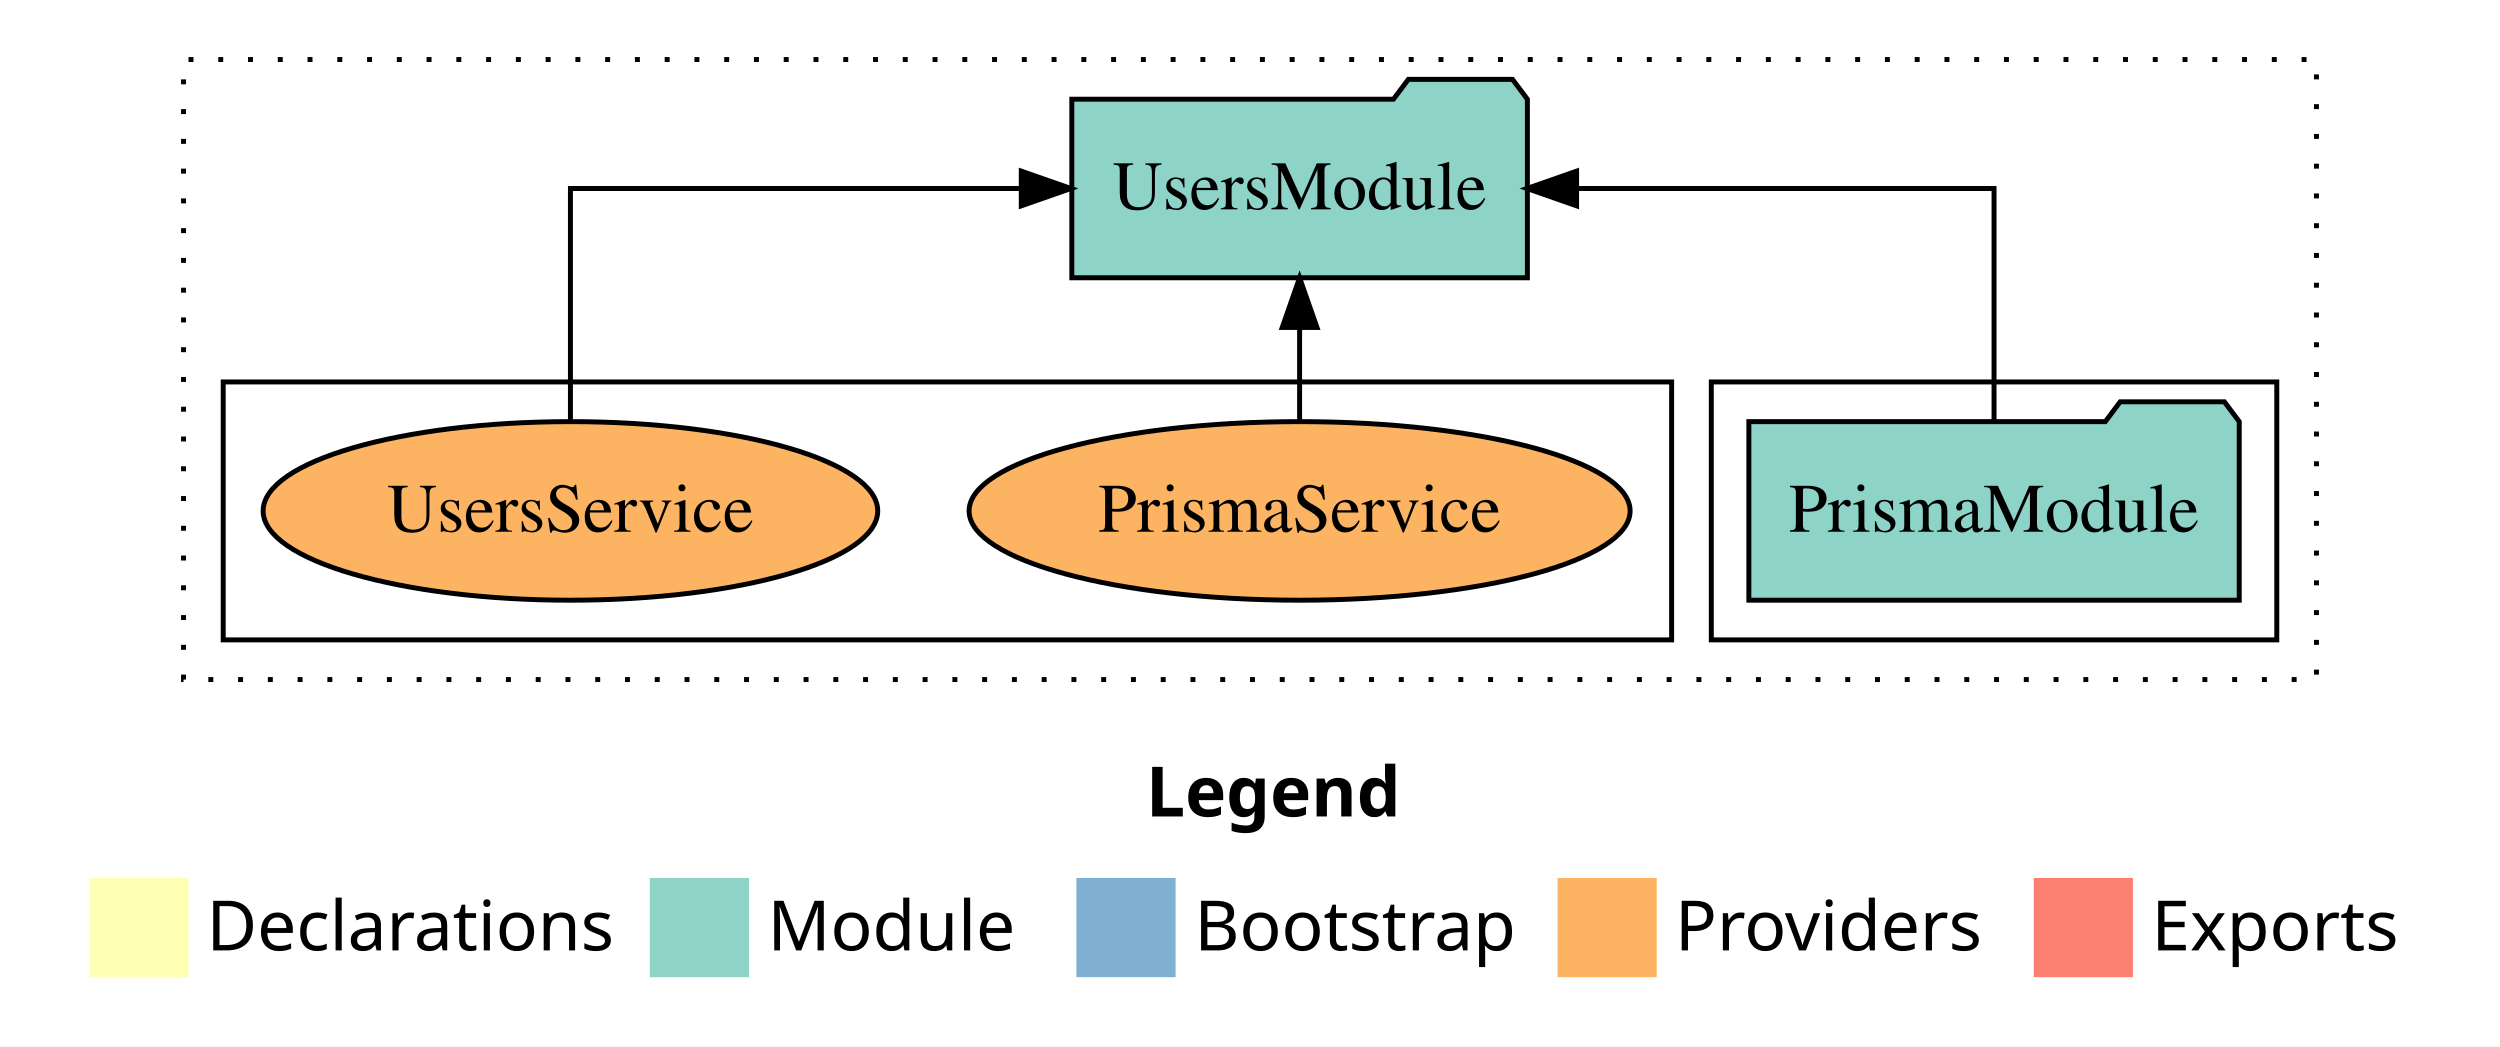
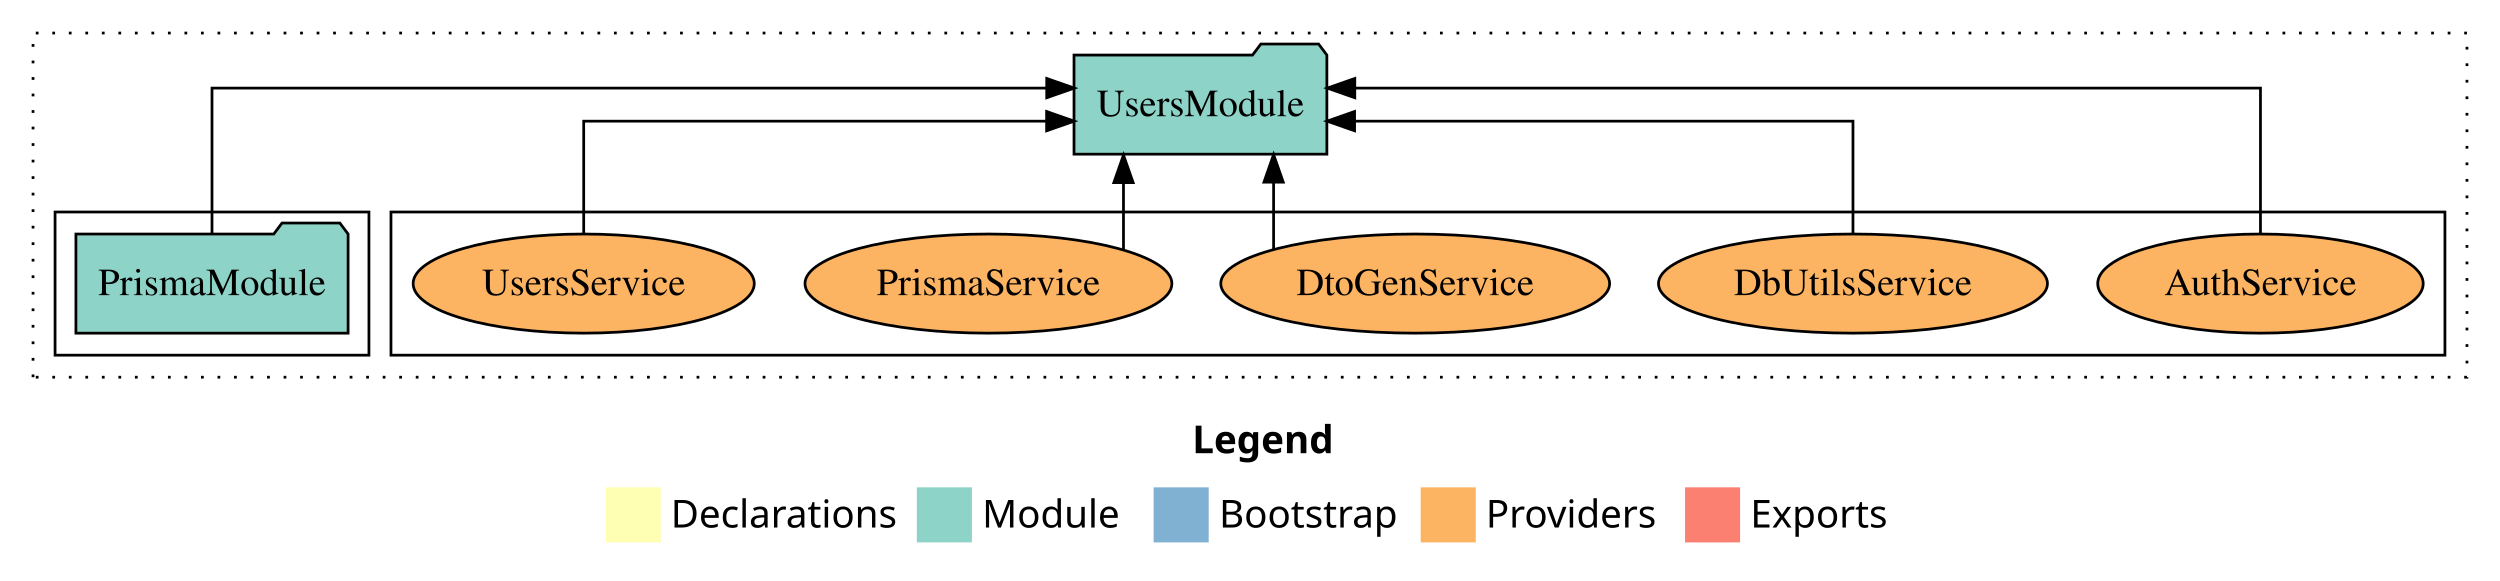
- <svg xmlns="http://www.w3.org/2000/svg" width="504pt" height="211pt" viewBox="0.00 0.00 504.00 211.00">
+ <svg xmlns="http://www.w3.org/2000/svg" width="908pt" height="211pt" viewBox="0.00 0.00 908.00 211.00">
  <g id="graph0" class="graph" transform="scale(1 1) rotate(0) translate(4 207)">
-     <polygon fill="white" stroke="transparent" points="-4,4 -4,-207 500,-207 500,4 -4,4" />
-     <text text-anchor="start" x="227.01" y="-42.4" font-family="Times-12" font-weight="bold" font-size="14.00">Legend</text>
-     <polygon fill="#ffffb3" stroke="transparent" points="14,-10 14,-30 34,-30 34,-10 14,-10" />
-     <text text-anchor="start" x="37.63" y="-15.4" font-family="Times-12" font-size="14.00">  Declarations</text>
-     <polygon fill="#8dd3c7" stroke="transparent" points="127,-10 127,-30 147,-30 147,-10 127,-10" />
-     <text text-anchor="start" x="150.73" y="-15.4" font-family="Times-12" font-size="14.00">  Module</text>
-     <polygon fill="#80b1d3" stroke="transparent" points="213,-10 213,-30 233,-30 233,-10 213,-10" />
-     <text text-anchor="start" x="236.78" y="-15.4" font-family="Times-12" font-size="14.00">  Bootstrap</text>
-     <polygon fill="#fdb462" stroke="transparent" points="310,-10 310,-30 330,-30 330,-10 310,-10" />
-     <text text-anchor="start" x="333.67" y="-15.4" font-family="Times-12" font-size="14.00">  Providers</text>
-     <polygon fill="#fb8072" stroke="transparent" points="406,-10 406,-30 426,-30 426,-10 406,-10" />
-     <text text-anchor="start" x="429.73" y="-15.4" font-family="Times-12" font-size="14.00">  Exports</text>
+     <polygon fill="white" stroke="transparent" points="-4,4 -4,-207 904,-207 904,4 -4,4" />
+     <text text-anchor="start" x="429.01" y="-42.4" font-family="Times-12" font-weight="bold" font-size="14.00">Legend</text>
+     <polygon fill="#ffffb3" stroke="transparent" points="216,-10 216,-30 236,-30 236,-10 216,-10" />
+     <text text-anchor="start" x="239.63" y="-15.4" font-family="Times-12" font-size="14.00">  Declarations</text>
+     <polygon fill="#8dd3c7" stroke="transparent" points="329,-10 329,-30 349,-30 349,-10 329,-10" />
+     <text text-anchor="start" x="352.73" y="-15.4" font-family="Times-12" font-size="14.00">  Module</text>
+     <polygon fill="#80b1d3" stroke="transparent" points="415,-10 415,-30 435,-30 435,-10 415,-10" />
+     <text text-anchor="start" x="438.78" y="-15.4" font-family="Times-12" font-size="14.00">  Bootstrap</text>
+     <polygon fill="#fdb462" stroke="transparent" points="512,-10 512,-30 532,-30 532,-10 512,-10" />
+     <text text-anchor="start" x="535.67" y="-15.4" font-family="Times-12" font-size="14.00">  Providers</text>
+     <polygon fill="#fb8072" stroke="transparent" points="608,-10 608,-30 628,-30 628,-10 608,-10" />
+     <text text-anchor="start" x="631.73" y="-15.4" font-family="Times-12" font-size="14.00">  Exports</text>
    <g id="clust1" class="cluster">
-       <polygon fill="none" stroke="black" stroke-dasharray="1,5" points="33,-70 33,-195 463,-195 463,-70 33,-70" />
+       <polygon fill="none" stroke="black" stroke-dasharray="1,5" points="8,-70 8,-195 892,-195 892,-70 8,-70" />
+     </g>
+     <g id="clust6" class="cluster">
+       <polygon fill="none" stroke="black" points="138,-78 138,-130 884,-130 884,-78 138,-78" />
    </g>
    <g id="clust3" class="cluster">
-       <polygon fill="none" stroke="black" points="341,-78 341,-130 455,-130 455,-78 341,-78" />
-     </g>
-     <g id="clust6" class="cluster">
-       <polygon fill="none" stroke="black" points="41,-78 41,-130 333,-130 333,-78 41,-78" />
+       <polygon fill="none" stroke="black" points="16,-78 16,-130 130,-130 130,-78 16,-78" />
    </g>
    <g id="node1" class="node">
-       <polygon fill="#8dd3c7" stroke="black" points="447.43,-122 444.43,-126 423.43,-126 420.43,-122 348.57,-122 348.57,-86 447.43,-86 447.43,-122" />
-       <text text-anchor="middle" x="398" y="-99.8" font-family="Times,serif" font-size="14.00">PrismaModule</text>
+       <polygon fill="#8dd3c7" stroke="black" points="122.43,-122 119.43,-126 98.43,-126 95.43,-122 23.57,-122 23.57,-86 122.43,-86 122.43,-122" />
+       <text text-anchor="middle" x="73" y="-99.8" font-family="Times,serif" font-size="14.00">PrismaModule</text>
    </g>
    <g id="node2" class="node">
-       <polygon fill="#8dd3c7" stroke="black" points="303.92,-187 300.92,-191 279.92,-191 276.92,-187 212.08,-187 212.08,-151 303.92,-151 303.92,-187" />
-       <text text-anchor="middle" x="258" y="-164.8" font-family="Times,serif" font-size="14.00">UsersModule</text>
+       <polygon fill="#8dd3c7" stroke="black" points="477.92,-187 474.92,-191 453.92,-191 450.92,-187 386.08,-187 386.08,-151 477.92,-151 477.92,-187" />
+       <text text-anchor="middle" x="432" y="-164.8" font-family="Times,serif" font-size="14.00">UsersModule</text>
    </g>
    <g id="edge1" class="edge">
-       <path fill="none" stroke="black" d="M398,-122.11C398,-141.34 398,-169 398,-169 398,-169 313.84,-169 313.84,-169" />
-       <polygon fill="black" stroke="black" points="313.84,-165.5 303.84,-169 313.84,-172.5 313.84,-165.5" />
+       <path fill="none" stroke="black" d="M73,-122.28C73,-143.32 73,-175 73,-175 73,-175 376.17,-175 376.17,-175" />
+       <polygon fill="black" stroke="black" points="376.17,-178.5 386.17,-175 376.17,-171.5 376.17,-178.5" />
    </g>
    <g id="node3" class="node">
-       <ellipse fill="#fdb462" stroke="black" cx="258" cy="-104" rx="66.63" ry="18" />
-       <text text-anchor="middle" x="258" y="-99.8" font-family="Times,serif" font-size="14.00">PrismaService</text>
+       <ellipse fill="#fdb462" stroke="black" cx="817" cy="-104" rx="59.11" ry="18" />
+       <text text-anchor="middle" x="817" y="-99.8" font-family="Times,serif" font-size="14.00">AuthService</text>
    </g>
    <g id="edge2" class="edge">
-       <path fill="none" stroke="black" d="M258,-122.11C258,-122.11 258,-140.99 258,-140.99" />
-       <polygon fill="black" stroke="black" points="254.5,-140.99 258,-150.99 261.5,-140.99 254.5,-140.99" />
+       <path fill="none" stroke="black" d="M817,-122.28C817,-143.32 817,-175 817,-175 817,-175 488.06,-175 488.06,-175" />
+       <polygon fill="black" stroke="black" points="488.06,-171.5 478.06,-175 488.06,-178.5 488.06,-171.5" />
    </g>
    <g id="node4" class="node">
-       <ellipse fill="#fdb462" stroke="black" cx="111" cy="-104" rx="61.95" ry="18" />
-       <text text-anchor="middle" x="111" y="-99.8" font-family="Times,serif" font-size="14.00">UsersService</text>
+       <ellipse fill="#fdb462" stroke="black" cx="669" cy="-104" rx="70.64" ry="18" />
+       <text text-anchor="middle" x="669" y="-99.8" font-family="Times,serif" font-size="14.00">DbUtilsService</text>
    </g>
    <g id="edge3" class="edge">
-       <path fill="none" stroke="black" d="M111,-122.11C111,-141.34 111,-169 111,-169 111,-169 201.89,-169 201.89,-169" />
-       <polygon fill="black" stroke="black" points="201.89,-172.5 211.89,-169 201.89,-165.5 201.89,-172.5" />
+       <path fill="none" stroke="black" d="M669,-122.02C669,-139.37 669,-163 669,-163 669,-163 487.98,-163 487.98,-163" />
+       <polygon fill="black" stroke="black" points="487.98,-159.5 477.98,-163 487.98,-166.5 487.98,-159.5" />
+     </g>
+     <g id="node5" class="node">
+       <ellipse fill="#fdb462" stroke="black" cx="510" cy="-104" rx="70.62" ry="18" />
+       <text text-anchor="middle" x="510" y="-99.8" font-family="Times,serif" font-size="14.00">DtoGenService</text>
+     </g>
+     <g id="edge4" class="edge">
+       <path fill="none" stroke="black" d="M458.57,-116.53C458.57,-116.53 458.57,-140.85 458.57,-140.85" />
+       <polygon fill="black" stroke="black" points="455.07,-140.85 458.57,-150.85 462.07,-140.85 455.07,-140.85" />
+     </g>
+     <g id="node6" class="node">
+       <ellipse fill="#fdb462" stroke="black" cx="355" cy="-104" rx="66.63" ry="18" />
+       <text text-anchor="middle" x="355" y="-99.8" font-family="Times,serif" font-size="14.00">PrismaService</text>
+     </g>
+     <g id="edge5" class="edge">
+       <path fill="none" stroke="black" d="M404.05,-116.23C404.05,-116.23 404.05,-140.68 404.05,-140.68" />
+       <polygon fill="black" stroke="black" points="400.55,-140.68 404.05,-150.68 407.55,-140.68 400.55,-140.68" />
+     </g>
+     <g id="node7" class="node">
+       <ellipse fill="#fdb462" stroke="black" cx="208" cy="-104" rx="61.95" ry="18" />
+       <text text-anchor="middle" x="208" y="-99.8" font-family="Times,serif" font-size="14.00">UsersService</text>
+     </g>
+     <g id="edge6" class="edge">
+       <path fill="none" stroke="black" d="M208,-122.02C208,-139.37 208,-163 208,-163 208,-163 376.13,-163 376.13,-163" />
+       <polygon fill="black" stroke="black" points="376.13,-166.5 386.13,-163 376.13,-159.5 376.13,-166.5" />
    </g>
  </g>
</svg>
